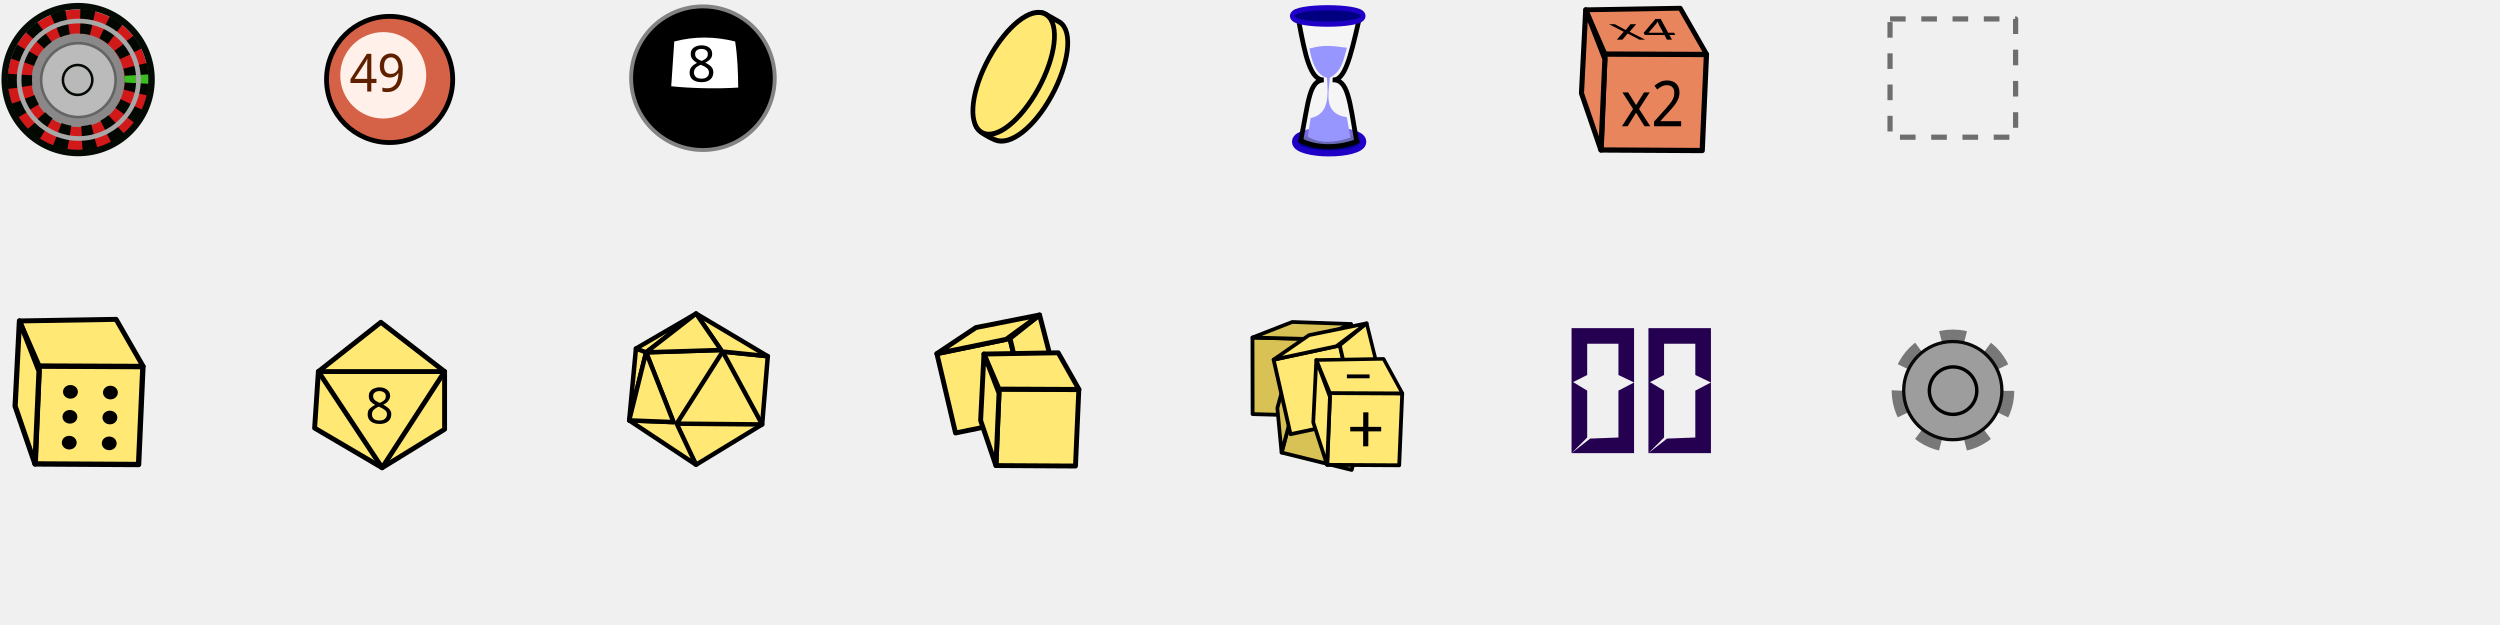
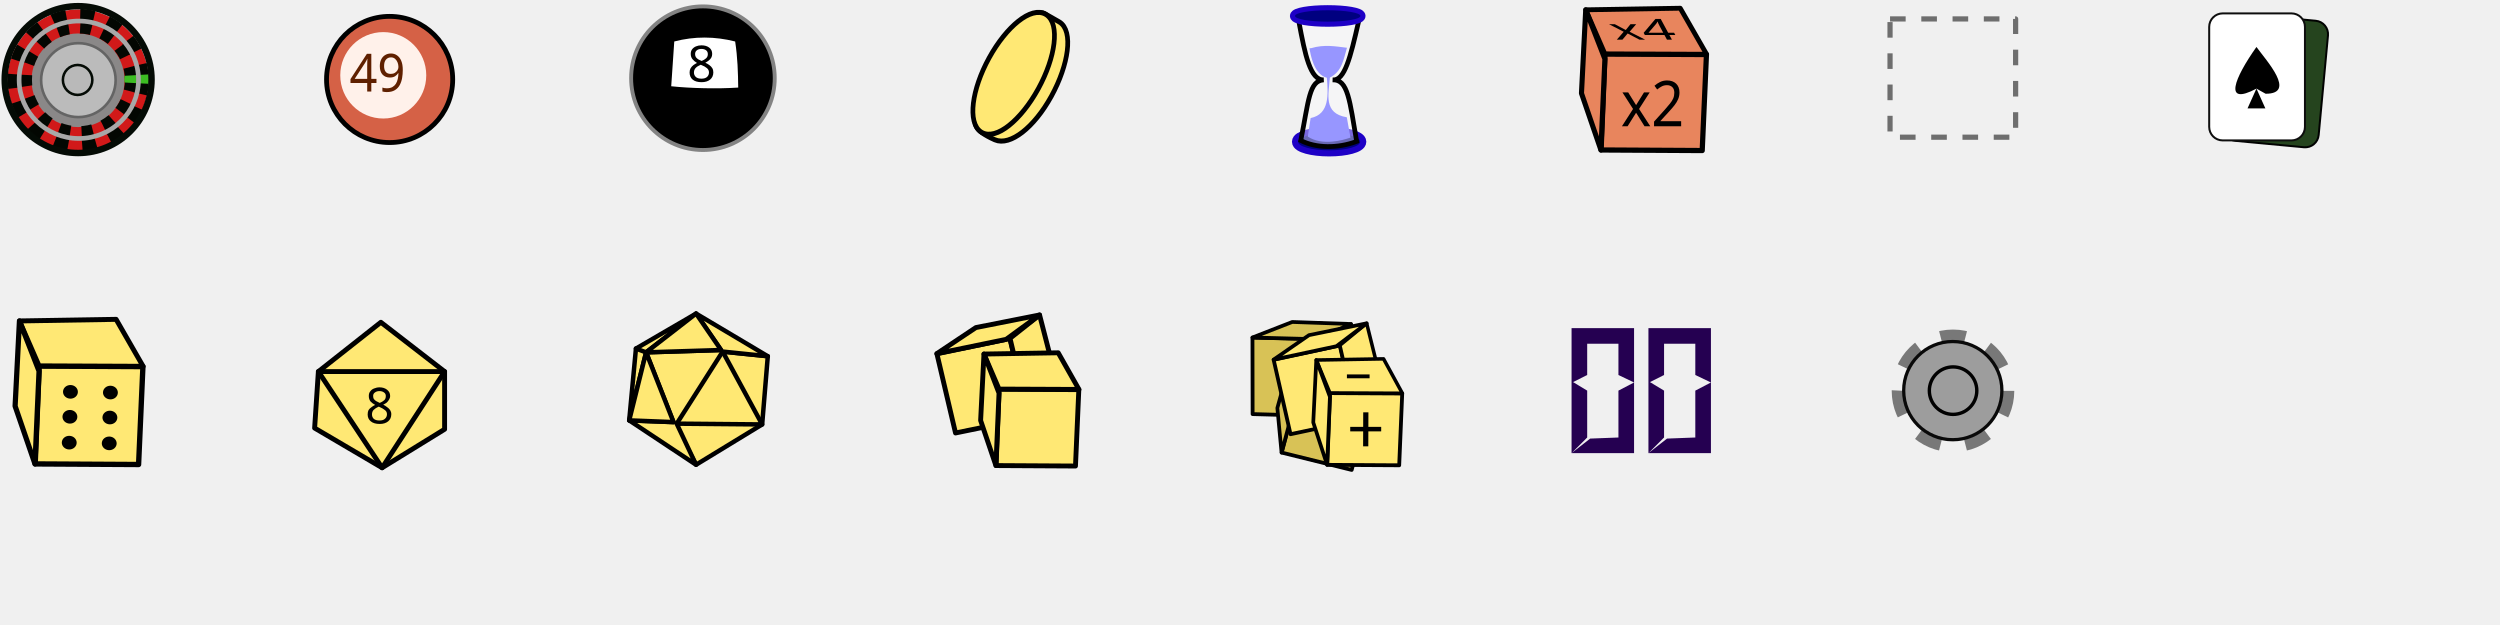
<svg xmlns="http://www.w3.org/2000/svg" width="512" height="128" viewBox="0 0 512 128" version="1.1" id="svg8">
  <defs id="defs2" />
  <g id="layer1" transform="translate(0,-192.5333)">
+     <rect style="fill:#25441e;fill-opacity:1;stroke:#010201;stroke-width:0.828;stroke-linecap:round;stroke-miterlimit:4;stroke-dasharray:none;stroke-dashoffset:0;stroke-opacity:1;paint-order:markers stroke fill" id="rect905-3" width="19.2" height="25.6" x="473.892" y="151.986" ry="2.56" transform="rotate(5.341982)" />
    <ellipse style="fill:#808080;fill-opacity:1;stroke:#000000;stroke-width:1.197;stroke-linecap:round;stroke-linejoin:round;stroke-miterlimit:4;stroke-dasharray:none;stroke-dashoffset:0;stroke-opacity:1;paint-order:markers stroke fill" id="path1062" cx="15.445" cy="208.554" rx="4.154" ry="4.43" />
    <ellipse style="fill:#8a8888;fill-opacity:1;stroke:#d11919;stroke-width:9.83;stroke-linecap:round;stroke-linejoin:round;stroke-miterlimit:4;stroke-dasharray:none;stroke-dashoffset:0;stroke-opacity:1;paint-order:markers stroke fill" id="path1064" cx="15.987" cy="208.974" rx="9.522" ry="9.586" />
    <ellipse style="fill:none;fill-opacity:1;stroke:#030702;stroke-width:2.827;stroke-linecap:butt;stroke-linejoin:round;stroke-miterlimit:4;stroke-dasharray:2.827, 2.827;stroke-dashoffset:0;stroke-opacity:1;paint-order:markers stroke fill" id="path1064-2" cx="16.021" cy="208.954" rx="13.024" ry="13.201" />
    <ellipse style="fill:#bbbbbb;fill-opacity:1;stroke:#646464;stroke-width:1.084;stroke-linecap:butt;stroke-linejoin:round;stroke-miterlimit:4;stroke-dasharray:none;stroke-dashoffset:0;stroke-opacity:1;paint-order:markers stroke fill" id="path1081-4" cx="16.051" cy="208.946" rx="7.36" ry="7.299" />
    <ellipse style="fill:#b9b9b9;fill-opacity:1;stroke:#040b05;stroke-width:1.052;stroke-linecap:butt;stroke-linejoin:round;stroke-miterlimit:4;stroke-dasharray:none;stroke-dashoffset:0;stroke-opacity:1;paint-order:markers stroke fill" id="path1081" cx="15.895" cy="208.906" rx="2.756" ry="2.803" />
    <ellipse style="fill:none;fill-opacity:1;stroke:#030702;stroke-width:2.298;stroke-linecap:butt;stroke-linejoin:round;stroke-miterlimit:4;stroke-dasharray:2.298, 2.298;stroke-dashoffset:0;stroke-opacity:1;paint-order:markers stroke fill" id="path1064-2-9" cx="16.066" cy="208.889" rx="10.671" ry="10.643" />
    <path style="fill:#3dbd23;fill-opacity:1;stroke:none;stroke-width:1.571;stroke-linecap:butt;stroke-linejoin:round;stroke-miterlimit:4;stroke-dasharray:none;stroke-dashoffset:0;stroke-opacity:1;paint-order:markers stroke fill" d="m 25.478,208.059 5.279,-0.307 v 1.96 l -5.216,-0.278 c -0.122,0.011 -0.063,-1.375 -0.063,-1.375 z" id="rect1138" />
    <circle style="fill:none;fill-opacity:1;stroke:#040b05;stroke-width:1.322;stroke-linecap:butt;stroke-linejoin:round;stroke-miterlimit:4;stroke-dasharray:none;stroke-dashoffset:0;stroke-opacity:1;paint-order:markers stroke fill" id="path1093" cx="16" cy="208.833" r="15.039" />
    <ellipse style="fill:none;fill-opacity:1;stroke:#a8a8a8;stroke-width:0.955;stroke-linecap:butt;stroke-linejoin:round;stroke-miterlimit:4;stroke-dasharray:none;stroke-dashoffset:0;stroke-opacity:1;paint-order:markers stroke fill" id="path1093-3-9" cx="16.14" cy="208.868" rx="12.222" ry="12.027" />
    <circle style="fill:#d56146;fill-opacity:1;stroke:#000000;stroke-width:0.988;stroke-miterlimit:4;stroke-dasharray:none;stroke-opacity:1" id="path4651" cx="79.794" cy="208.806" r="12.92" />
    <ellipse style="fill:#fff1ea;fill-opacity:1;stroke:none;stroke-width:0.643;stroke-miterlimit:4;stroke-dasharray:none;stroke-opacity:1" id="path4661" cx="78.491" cy="207.956" rx="8.806" ry="8.85" />
    <text xml:space="preserve" style="font-style:normal;font-weight:normal;font-size:10.368px;line-height:0;font-family:sans-serif;letter-spacing:0px;word-spacing:0px;fill:#5f2000;fill-opacity:1;stroke:none;stroke-width:0.324;" x="74.187" y="203.819" id="text4665" transform="scale(0.9646994,1.036592)">
      <tspan id="tspan4663" x="74.187" y="203.819" style="stroke-width:0.324;fill:#5f2000;fill-opacity:1;">49</tspan>
    </text>
    <circle style="fill:#000000;fill-opacity:1;stroke:#161615;stroke-width:1.6;stroke-linecap:round;stroke-miterlimit:4;stroke-dasharray:none;stroke-dashoffset:0;stroke-opacity:0.493;paint-order:markers stroke fill" id="path817" cx="143.959" cy="208.548" r="14.305" />
    <path style="fill:#ffffff;fill-opacity:1;stroke:none;stroke-width:2.773;stroke-linecap:round;stroke-miterlimit:4;stroke-dasharray:none;stroke-dashoffset:0;stroke-opacity:0.493;paint-order:markers stroke fill" d="m 138.09,201.029 c 4.157,-1.09 8.314,-1.051 12.471,0 0.504,3.294 0.589,6.378 0.625,9.438 -4.252,0.284 -9.704,0.156 -13.72,-0.268 z" id="rect819" />
    <text xml:space="preserve" style="font-style:normal;font-weight:normal;font-size:10.271px;line-height:1.25;font-family:sans-serif;letter-spacing:0px;word-spacing:0px;fill:#000000;fill-opacity:1;stroke:none;stroke-width:0.257" x="140.731" y="209.254" id="text823">
      <tspan id="tspan821" x="140.731" y="209.254" style="stroke-width:0.257">8</tspan>
    </text>
    <g transform="matrix(3.093347,0,0,3.308816,195.7117,-761.1786)" id="layer1-3" style="stroke-width:0.625;stroke-miterlimit:4;stroke-dasharray:none">
      <path id="path1148" d="m 2.825,295.043 c 0.372,0.472 2.704,-3.712 3.016,-4.743 0.313,-1.031 -0.996,-1.597 0.935,-0.578 0.845,0.446 0.569,2.447 -0.57,4.385 -1.139,1.938 -2.672,3 -3.554,2.632 -2.816,-1.175 0.172,-1.696 0.172,-1.696 z" style="fill:#ffe874;fill-opacity:1;stroke:#000000;stroke-width:0.625;stroke-linecap:butt;stroke-linejoin:round;stroke-miterlimit:4;stroke-dasharray:none;stroke-dashoffset:0;stroke-opacity:1;paint-order:markers stroke fill" />
      <ellipse transform="rotate(-149.5608)" ry="4.069" rx="1.731" cy="-250.472" cx="-151.64" id="path1148-7" style="fill:#ffe874;fill-opacity:1;stroke:#000000;stroke-width:0.625;stroke-linecap:butt;stroke-linejoin:round;stroke-miterlimit:4;stroke-dasharray:none;stroke-dashoffset:0;stroke-opacity:1;paint-order:markers stroke fill" />
    </g>
    <ellipse style="fill:#000080;fill-opacity:1;stroke:#1e00c6;stroke-width:2.501;stroke-linecap:round;stroke-miterlimit:4;stroke-dasharray:none;stroke-dashoffset:0;stroke-opacity:1;paint-order:markers stroke fill" id="path842-6" cx="272.207" cy="221.565" rx="6.366" ry="1.754" />
    <path style="fill:#fdfdff;fill-opacity:0.411;stroke:#000000;stroke-width:0.974px;stroke-linecap:butt;stroke-linejoin:miter;stroke-opacity:1" d="m 278.21,197.087 c -1.645,7.193 -2.83,12.021 -5.266,11.806 3.127,-0.128 3.472,4.263 4.9,12.6 -3.838,1.472 -8.385,1.404 -11.445,-0.187 1.62,-8.078 1.694,-12.283 4.717,-12.414 -2.791,0.115 -3.843,-5.192 -5.088,-11.806 2.781,-1.923 10.581,-1.397 12.182,1.5e-4 z" id="path825" />
    <ellipse style="fill:#000080;fill-opacity:1;stroke:#1e00c6;stroke-width:2.091;stroke-linecap:round;stroke-miterlimit:4;stroke-dasharray:none;stroke-dashoffset:0;stroke-opacity:1;paint-order:markers stroke fill" id="path842" cx="271.918" cy="195.801" rx="6.699" ry="1.165" />
    <path style="fill:#9796ff;fill-opacity:1;stroke:none;stroke-width:0.974px;stroke-linecap:butt;stroke-linejoin:miter;stroke-opacity:1" d="m 268.524,202.398 c 2.675,-0.808 4.983,-0.368 7.337,-0.084 -0.709,2.325 -0.968,4.816 -3.502,6.116 -0.254,3.422 -1.39,7.316 3.465,8.122 l 0.753,4.158 c -1.587,0.553 -5.772,1.745 -8.742,-0.199 l 0.579,-3.8 c 3.95,-0.783 3.587,-4.978 3.328,-8.251 -2.679,-0.693 -3.344,-4.729 -3.562,-6.062 z" id="path859" />
    <g transform="matrix(3.779528,0,0,3.779528,384.0738,-897.9159)" id="layer1-36">
      <rect y="289.54" x="0.795" height="6.408" width="6.805" id="rect1544" style="fill:none;fill-opacity:1;stroke:#6e6e6e;stroke-width:0.282;stroke-linecap:butt;stroke-linejoin:round;stroke-miterlimit:4;stroke-dasharray:0.847, 0.847;stroke-dashoffset:0;stroke-opacity:1;paint-order:markers stroke fill" />
    </g>
    <path style="fill:#e8855d;fill-opacity:1;stroke:#000000;stroke-width:1.072;stroke-linecap:butt;stroke-linejoin:round;stroke-miterlimit:4;stroke-dasharray:none;stroke-opacity:1" d="m 328.718,203.6 -0.812,19.648 20.706,0.117 0.869,-19.661 z" id="path839-5" />
    <path style="fill:#e8855d;fill-opacity:1;stroke:#000000;stroke-width:0.99;stroke-linecap:butt;stroke-linejoin:round;stroke-miterlimit:4;stroke-dasharray:none;stroke-opacity:1" d="m 328.681,203.559 -3.924,-9.017 19.358,-0.324 5.406,9.43 z" id="path841-9" />
    <path style="fill:#e8855d;fill-opacity:1;stroke:#000000;stroke-width:1.046;stroke-linecap:butt;stroke-linejoin:round;stroke-miterlimit:4;stroke-dasharray:none;stroke-opacity:1" d="m 328.681,204.61 -3.924,-10.069 -0.872,17.098 3.981,11.611 z" id="path845-2" />
    <text xml:space="preserve" style="font-style:normal;font-weight:normal;font-size:12.346px;line-height:1.25;font-family:sans-serif;letter-spacing:0px;word-spacing:0px;fill:#000000;fill-opacity:1;stroke:none;stroke-width:0.309" x="348.561" y="207.991" id="text1207" transform="scale(0.9523752,1.050006)">
      <tspan id="tspan1205" x="348.561" y="207.991" style="stroke-width:0.309">x2</tspan>
    </text>
    <text xml:space="preserve" style="font-style:normal;font-weight:normal;font-size:8.33px;line-height:1.25;font-family:sans-serif;letter-spacing:0px;word-spacing:0px;fill:#000000;fill-opacity:1;stroke:none;stroke-width:0.208" x="157.71" y="283.207" id="text1207-1" transform="matrix(1.411441,0,0.3824548,0.7084956,0,0)">
      <tspan id="tspan1205-2" x="157.71" y="283.207" style="stroke-width:0.208">x4</tspan>
    </text>
    <path style="fill:#250051;fill-opacity:1;stroke:none;stroke-width:1.657px;stroke-linecap:butt;stroke-linejoin:miter;stroke-opacity:1" d="m 321.856,259.733 h 12.8 v 25.6 h -12.8 l 3.809,-2.978 5.791,-0.222 v -9.6 l 3.2,-1.669 -3.2,-1.531 v -6.4 h -6.4 v 6.4 l -2.894,1.45 2.894,1.75 v 9.6 l -3.2,3.2 z" id="path1493-7" />
    <circle style="fill:#9d9d9d;fill-opacity:1;stroke:#787878;stroke-width:4.6;stroke-linecap:butt;stroke-linejoin:round;stroke-miterlimit:4;stroke-dasharray:4.6, 4.6;stroke-dashoffset:0;stroke-opacity:1;paint-order:markers stroke fill" id="path1140-5" cx="399.973" cy="272.578" r="10.25" />
    <circle style="fill:none;fill-opacity:1;stroke:#000000;stroke-width:0.7;stroke-linecap:butt;stroke-linejoin:round;stroke-miterlimit:4;stroke-dasharray:none;stroke-dashoffset:0;stroke-opacity:1;paint-order:markers stroke fill" id="path1144-0" cx="399.989" cy="272.537" r="4.861" />
    <circle style="fill:none;fill-opacity:1;stroke:#090909;stroke-width:0.671;stroke-linecap:butt;stroke-linejoin:round;stroke-miterlimit:4;stroke-dasharray:none;stroke-dashoffset:0;stroke-opacity:1;paint-order:markers stroke fill" id="path1140-5-3" cx="399.931" cy="272.534" r="10.056" />
    <g transform="matrix(3.779528,0,0,3.779528,191.1706,-833.9236)" id="layer1-6">
      <path id="path839-3-5" d="m 4.142,289.928 -3.955,0.825 1.009,4.292 3.961,-0.813 z" style="fill:#ffe874;fill-opacity:1;stroke:#000000;stroke-width:0.265;stroke-linecap:butt;stroke-linejoin:round;stroke-miterlimit:4;stroke-dasharray:none;stroke-opacity:1" />
      <path id="path841-6-3" d="m 4.149,289.918 1.601,-1.268 1.03,3.991 -1.609,1.596 z" style="fill:#ffe874;fill-opacity:1;stroke:#000000;stroke-width:0.265;stroke-linecap:butt;stroke-linejoin:round;stroke-miterlimit:4;stroke-dasharray:none;stroke-opacity:1" />
      <path id="path845-7-5" d="m 3.939,289.971 1.81,-1.321 -3.45,0.683 -2.115,1.411 z" style="fill:#ffe874;fill-opacity:1;stroke:#000000;stroke-width:0.265;stroke-linecap:butt;stroke-linejoin:round;stroke-miterlimit:4;stroke-dasharray:none;stroke-opacity:1" />
      <path id="path839-3" d="m 3.561,292.674 -0.169,4.137 4.304,0.025 0.181,-4.139 z" style="fill:#ffe874;fill-opacity:1;stroke:#000000;stroke-width:0.265;stroke-linecap:butt;stroke-linejoin:round;stroke-miterlimit:4;stroke-dasharray:none;stroke-opacity:1" />
      <path id="path841-6" d="m 3.553,292.666 -0.816,-1.898 4.024,-0.068 1.124,1.985 z" style="fill:#ffe874;fill-opacity:1;stroke:#000000;stroke-width:0.265;stroke-linecap:butt;stroke-linejoin:round;stroke-miterlimit:4;stroke-dasharray:none;stroke-opacity:1" />
      <path id="path845-7" d="m 3.553,292.887 -0.816,-2.12 -0.181,3.6 0.828,2.444 z" style="fill:#ffe874;fill-opacity:1;stroke:#000000;stroke-width:0.265;stroke-linecap:butt;stroke-linejoin:round;stroke-miterlimit:4;stroke-dasharray:none;stroke-opacity:1" />
    </g>
    <g transform="matrix(3.70879,0,0,3.70879,256.2611,-812.4923)" id="layer1-19">
      <path id="path839-3-5-6-0" d="m 3.795,289.719 -3.729,-0.09 0.008,4.222 3.732,0.102 z" style="fill:#d8c256;fill-opacity:1;stroke:#000000;stroke-width:0.211;stroke-linecap:butt;stroke-linejoin:round;stroke-miterlimit:4;stroke-dasharray:none;stroke-opacity:1" />
      <path id="path841-6-3-2-9" d="m 3.803,289.711 1.705,-0.835 0.09,3.946 -1.781,1.138 z" style="fill:#d8c256;fill-opacity:1;stroke:#000000;stroke-width:0.195;stroke-linecap:butt;stroke-linejoin:round;stroke-miterlimit:4;stroke-dasharray:none;stroke-opacity:1" />
      <path id="path845-7-5-9-3" d="m 3.604,289.715 1.904,-0.839 -3.245,-0.112 -2.197,0.856 z" style="fill:#d8c256;fill-opacity:1;stroke:#000000;stroke-width:0.206;stroke-linecap:butt;stroke-linejoin:round;stroke-miterlimit:4;stroke-dasharray:none;stroke-opacity:1" />
      <path id="path839-3-1-6" d="m 2.697,292.154 -1.018,3.822 3.865,0.958 1.029,-3.822 z" style="fill:#d8c256;fill-opacity:1;stroke:#000000;stroke-width:0.211;stroke-linecap:butt;stroke-linejoin:round;stroke-miterlimit:4;stroke-dasharray:none;stroke-opacity:1" />
      <path id="path841-6-2-0" d="m 2.692,292.144 -0.336,-1.948 3.632,0.811 0.595,2.096 z" style="fill:#d8c256;fill-opacity:1;stroke:#000000;stroke-width:0.195;stroke-linecap:butt;stroke-linejoin:round;stroke-miterlimit:4;stroke-dasharray:none;stroke-opacity:1" />
      <path id="path845-7-7-6" d="m 2.646,292.35 -0.289,-2.154 -0.917,3.318 0.232,2.46 z" style="fill:#d8c256;fill-opacity:1;stroke:#000000;stroke-width:0.206;stroke-linecap:butt;stroke-linejoin:round;stroke-miterlimit:4;stroke-dasharray:none;stroke-opacity:1" />
      <path id="path839-3-5-6" d="m 4.887,290.062 -3.652,0.79 0.932,4.11 3.656,-0.779 z" style="fill:#ffe874;fill-opacity:1;stroke:#000000;stroke-width:0.211;stroke-linecap:butt;stroke-linejoin:round;stroke-miterlimit:4;stroke-dasharray:none;stroke-opacity:1" />
      <path id="path841-6-3-2" d="m 4.893,290.052 1.478,-1.214 0.951,3.822 -1.486,1.528 z" style="fill:#ffe874;fill-opacity:1;stroke:#000000;stroke-width:0.195;stroke-linecap:butt;stroke-linejoin:round;stroke-miterlimit:4;stroke-dasharray:none;stroke-opacity:1" />
      <path id="path845-7-5-9" d="m 4.7,290.103 1.671,-1.265 -3.185,0.654 -1.952,1.351 z" style="fill:#ffe874;fill-opacity:1;stroke:#000000;stroke-width:0.206;stroke-linecap:butt;stroke-linejoin:round;stroke-miterlimit:4;stroke-dasharray:none;stroke-opacity:1" />
      <path id="path839-3-1" d="m 4.351,292.692 -0.156,3.962 3.973,0.024 0.167,-3.964 z" style="fill:#ffe874;fill-opacity:1;stroke:#000000;stroke-width:0.211;stroke-linecap:butt;stroke-linejoin:round;stroke-miterlimit:4;stroke-dasharray:none;stroke-opacity:1" />
      <path id="path841-6-2" d="m 4.343,292.684 -0.753,-1.818 3.715,-0.065 1.037,1.901 z" style="fill:#ffe874;fill-opacity:1;stroke:#000000;stroke-width:0.195;stroke-linecap:butt;stroke-linejoin:round;stroke-miterlimit:4;stroke-dasharray:none;stroke-opacity:1" />
      <path id="path845-7-7" d="M 4.343,292.896 3.59,290.865 3.423,294.313 4.187,296.654 Z" style="fill:#ffe874;fill-opacity:1;stroke:#000000;stroke-width:0.206;stroke-linecap:butt;stroke-linejoin:round;stroke-miterlimit:4;stroke-dasharray:none;stroke-opacity:1" />
      <path id="path970" d="M 5.464,294.681 H 7.174" style="fill:none;stroke:#000000;stroke-width:0.249px;stroke-linecap:butt;stroke-linejoin:miter;stroke-opacity:1" />
      <path id="path972" d="m 6.325,293.753 -0.006,1.879" style="fill:none;stroke:#000000;stroke-width:0.287px;stroke-linecap:butt;stroke-linejoin:miter;stroke-opacity:1" />
      <path id="path970-2" d="M 5.281,291.767 H 6.533" style="fill:none;stroke:#000000;stroke-width:0.213px;stroke-linecap:butt;stroke-linejoin:miter;stroke-opacity:1" />
    </g>
    <g transform="matrix(3.779528,0,0,3.779528,0.3335231,-833.9445)" id="layer1-5">
      <path id="path839" d="m 2.039,291.425 -0.22,5.302 5.602,0.032 0.235,-5.305 z" style="fill:#ffe874;fill-opacity:1;stroke:#000000;stroke-width:0.29;stroke-linecap:butt;stroke-linejoin:round;stroke-miterlimit:4;stroke-dasharray:none;stroke-opacity:1" />
      <path id="path841" d="m 2.028,291.413 -1.062,-2.433 5.237,-0.087 1.463,2.545 z" style="fill:#ffe874;fill-opacity:1;stroke:#000000;stroke-width:0.268;stroke-linecap:butt;stroke-linejoin:round;stroke-miterlimit:4;stroke-dasharray:none;stroke-opacity:1" />
      <path id="path845" d="m 2.028,291.697 -1.062,-2.717 -0.236,4.614 1.077,3.133 z" style="fill:#ffe874;fill-opacity:1;stroke:#000000;stroke-width:0.283;stroke-linecap:butt;stroke-linejoin:round;stroke-miterlimit:4;stroke-dasharray:none;stroke-opacity:1" />
      <ellipse transform="rotate(1.552456)" ry="0.37" rx="0.403" cy="292.613" cx="11.661" id="path1007" style="fill:#000000;fill-opacity:1;stroke:none;stroke-width:0.219;stroke-linecap:round;stroke-linejoin:round;stroke-miterlimit:4;stroke-dasharray:none;stroke-dashoffset:0;stroke-opacity:1;paint-order:markers stroke fill" />
      <ellipse transform="rotate(1.552456)" ry="0.37" rx="0.403" cy="292.593" cx="13.827" id="path1007-8" style="fill:#000000;fill-opacity:1;stroke:none;stroke-width:0.219;stroke-linecap:round;stroke-linejoin:round;stroke-miterlimit:4;stroke-dasharray:none;stroke-dashoffset:0;stroke-opacity:1;paint-order:markers stroke fill" />
      <ellipse transform="rotate(1.552456)" ry="0.37" rx="0.403" cy="293.965" cx="11.668" id="path1007-7" style="fill:#000000;fill-opacity:1;stroke:none;stroke-width:0.219;stroke-linecap:round;stroke-linejoin:round;stroke-miterlimit:4;stroke-dasharray:none;stroke-dashoffset:0;stroke-opacity:1;paint-order:markers stroke fill" />
      <ellipse transform="rotate(1.552456)" ry="0.37" rx="0.403" cy="293.946" cx="13.835" id="path1007-8-9" style="fill:#000000;fill-opacity:1;stroke:none;stroke-width:0.219;stroke-linecap:round;stroke-linejoin:round;stroke-miterlimit:4;stroke-dasharray:none;stroke-dashoffset:0;stroke-opacity:1;paint-order:markers stroke fill" />
      <ellipse transform="rotate(1.552456)" ry="0.37" rx="0.403" cy="295.367" cx="11.67" id="path1007-7-2" style="fill:#000000;fill-opacity:1;stroke:none;stroke-width:0.219;stroke-linecap:round;stroke-linejoin:round;stroke-miterlimit:4;stroke-dasharray:none;stroke-dashoffset:0;stroke-opacity:1;paint-order:markers stroke fill" />
      <ellipse transform="rotate(1.552456)" ry="0.37" rx="0.403" cy="295.347" cx="13.837" id="path1007-8-9-0" style="fill:#000000;fill-opacity:1;stroke:none;stroke-width:0.219;stroke-linecap:round;stroke-linejoin:round;stroke-miterlimit:4;stroke-dasharray:none;stroke-dashoffset:0;stroke-opacity:1;paint-order:markers stroke fill" />
    </g>
    <g transform="matrix(3.779528,0,0,3.779528,62.14114,-833.2232)" id="layer1-0">
      <path id="path864" d="m 0.81,291.532 -0.203,3.062 3.657,2.15 3.386,-2.085 v -3.127 l -3.454,-2.671 z" style="fill:#ffe874;fill-opacity:0.995;stroke:#000000;stroke-width:0.266px;stroke-linecap:butt;stroke-linejoin:round;stroke-opacity:1" />
      <path id="path866" d="M 0.81,291.532 H 7.65 l -3.386,5.212 z" style="fill:#ffe874;fill-opacity:0.995;stroke:#000000;stroke-width:0.266px;stroke-linecap:butt;stroke-linejoin:round;stroke-opacity:1" />
      <text id="text823-6" y="294.339" x="3.354" style="font-style:normal;font-weight:normal;font-size:2.692px;line-height:1.25;font-family:sans-serif;letter-spacing:0px;word-spacing:0px;fill:#000000;fill-opacity:1;stroke:none;stroke-width:0.067" xml:space="preserve">
        <tspan style="stroke-width:0.067" y="294.339" x="3.354" id="tspan821-1">8</tspan>
      </text>
    </g>
    <g transform="matrix(3.779528,0,0,3.779528,126.7829,-834.427)" id="layer1-61">
      <path id="path853" d="m 5.614,290.767 -2.664,3.822 1.223,2.31 3.581,-2.184 0.306,-3.696 z" style="fill:#ffe874;fill-opacity:0.995;stroke:#000000;stroke-width:0.243;stroke-linecap:butt;stroke-linejoin:round;stroke-miterlimit:4;stroke-dasharray:none;stroke-opacity:1" />
      <path id="path849" d="m 1.465,290.809 4.061,-0.126 -1.354,-1.974 3.886,2.31 -2.445,-0.252 2.14,3.948 -4.629,-0.042 1.048,2.226 -3.623,-2.404 2.4,0.094 z" style="fill:#ffe874;fill-opacity:0.995;stroke:#000000;stroke-width:0.243;stroke-linecap:butt;stroke-linejoin:round;stroke-miterlimit:4;stroke-dasharray:none;stroke-opacity:1" />
      <path id="path851" d="m 4.173,288.709 -2.707,2.1 -0.916,3.686 0.365,-3.89 z" style="fill:#ffe874;fill-opacity:0.995;stroke:#000000;stroke-width:0.243;stroke-linecap:butt;stroke-linejoin:round;stroke-miterlimit:4;stroke-dasharray:none;stroke-opacity:1" />
      <path id="path855" d="M 1.465,290.809 0.914,290.605 Z" style="fill:#ffe874;fill-opacity:0.995;stroke:#000000;stroke-width:0.243;stroke-linecap:butt;stroke-linejoin:round;stroke-miterlimit:4;stroke-dasharray:none;stroke-opacity:1" />
      <path id="path857" d="m 4.173,288.709 -2.707,2.1 4.061,-0.126 z" style="fill:#ffe874;fill-opacity:0.995;stroke:#000000;stroke-width:0.242px;stroke-linecap:butt;stroke-linejoin:round;stroke-opacity:1" />
      <path id="path860" d="m 1.465,290.809 1.485,3.78 -2.4,-0.094 z" style="fill:#ffe874;fill-opacity:0.995;stroke:#000000;stroke-width:0.242px;stroke-linecap:butt;stroke-linejoin:round;stroke-opacity:1" />
      <path id="path862" d="m 5.614,290.767 -2.489,3.906 v 0 0 0" style="fill:#ffe874;fill-opacity:0.995;stroke:#000000;stroke-width:0.242px;stroke-linecap:butt;stroke-linejoin:round;stroke-opacity:1" />
    </g>
    <path style="fill:#250051;fill-opacity:1;stroke:none;stroke-width:1.657px;stroke-linecap:butt;stroke-linejoin:miter;stroke-opacity:1" d="m 337.6,259.733 h 12.8 v 25.6 h -12.8 l 3.809,-2.978 5.791,-0.222 v -9.6 l 3.2,-1.669 -3.2,-1.531 v -6.4 h -6.4 v 6.4 l -2.894,1.45 2.894,1.75 v 9.6 l -3.2,3.2 z" id="path1493-7-5" />
+     <rect style="fill:#ffffff;fill-opacity:1;stroke:#0e0e0e;stroke-width:0.828;stroke-linecap:round;stroke-miterlimit:4;stroke-dasharray:none;stroke-dashoffset:0;stroke-opacity:1;paint-order:markers stroke fill" id="rect905" width="19.2" height="25.6" x="452.65" y="195.483" ry="2.56" />
+     <path style="fill:#000000;fill-opacity:1;stroke:none;stroke-width:0.552px;stroke-linecap:butt;stroke-linejoin:miter;stroke-opacity:1" d="m 462.121,210.683 -1.829,4.053 h 3.657 z" id="path907" />
+     <path style="fill:#000000;fill-opacity:1;stroke:none;stroke-width:0.552px;stroke-linecap:butt;stroke-linejoin:miter;stroke-opacity:1" d="M 462.121,210.683 464,211.733 c 6.4,0 0.151,-6.78 -1.879,-9.583 -4.521,6.383 -6.88,12.192 0,8.533 z" id="path909" />
  </g>
</svg>
